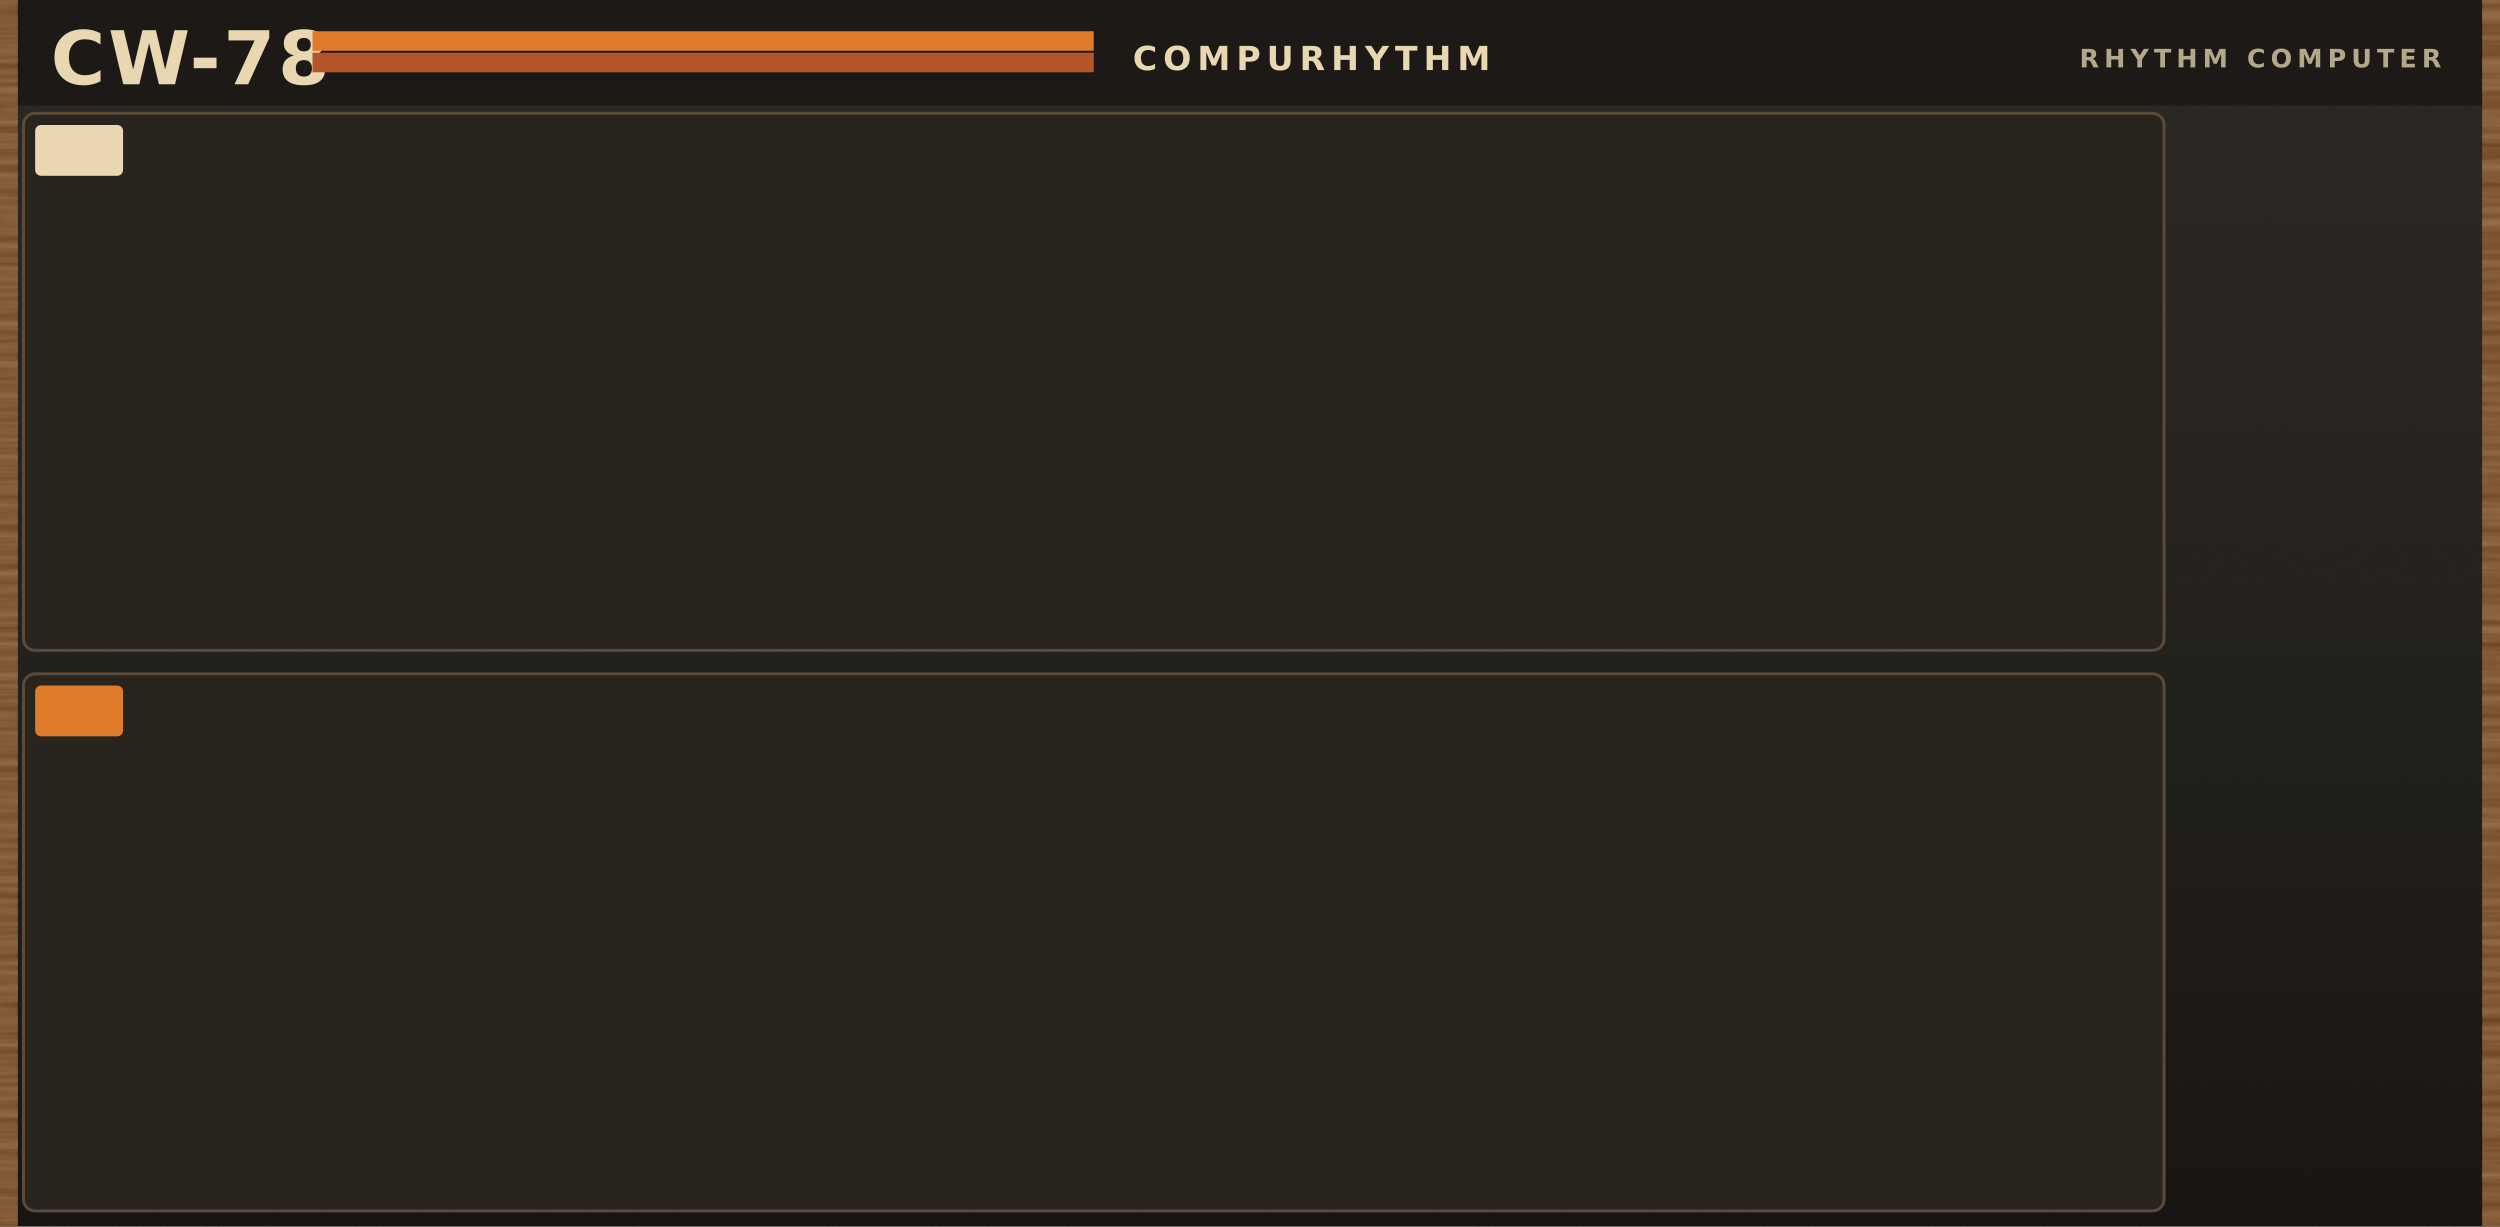
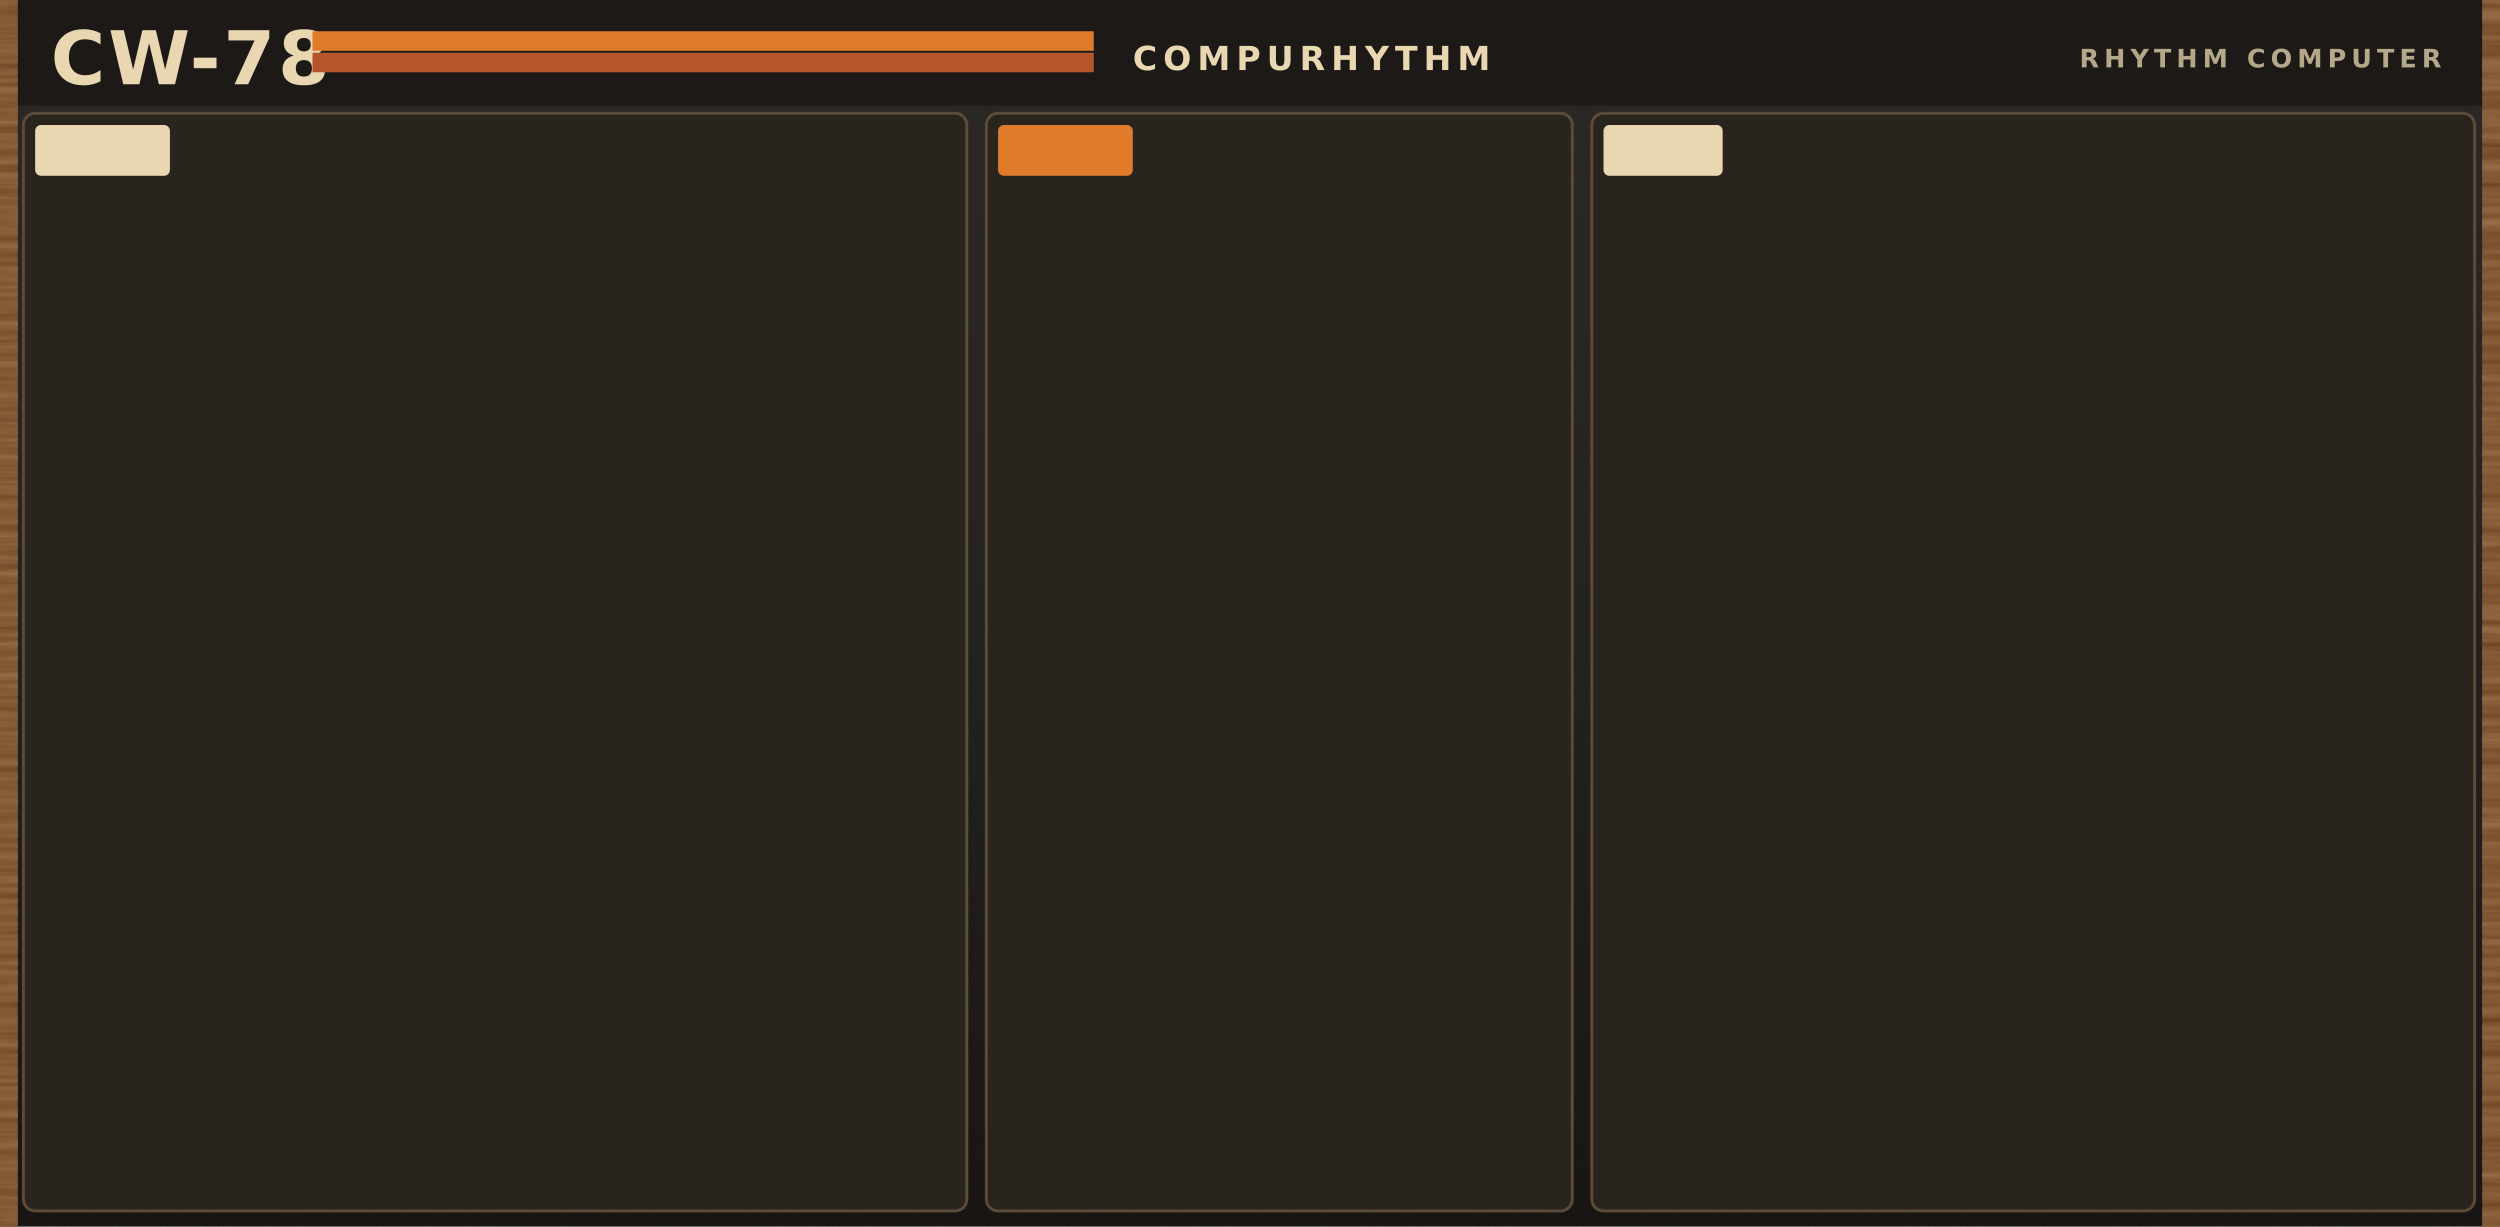
<svg xmlns="http://www.w3.org/2000/svg" width="1280" height="628" viewBox="0 0 1280 628">
  <defs>
    <filter id="brush" x="0" y="0" width="100%" height="100%">
      <feTurbulence type="fractalNoise" baseFrequency="0.002 0.9" numOctaves="2" seed="4" />
      <feColorMatrix values="0 0 0 0 1  0 0 0 0 1  0 0 0 0 1  0 0 0 0.16 0" />
    </filter>
    <filter id="grain" x="0" y="0" width="100%" height="100%">
      <feTurbulence type="fractalNoise" baseFrequency="0.9" numOctaves="2" seed="7" />
      <feColorMatrix values="0 0 0 0 0  0 0 0 0 0  0 0 0 0 0  0 0 0 0.10 0" />
    </filter>
    <filter id="woodf" x="0" y="0" width="100%" height="100%">
      <feTurbulence type="fractalNoise" baseFrequency="0.012 0.25" numOctaves="3" seed="11" />
      <feColorMatrix values="0 0 0 0 0.36  0 0 0 0 0.20  0 0 0 0 0.09  0 0 0 0.9 0" />
    </filter>
    <linearGradient id="screw" x1="0" y1="0" x2="1" y2="1">
      <stop offset="0" stop-color="#eee" />
      <stop offset="1" stop-color="#777" />
    </linearGradient>
    <linearGradient id="shade" x1="0" y1="0" x2="0" y2="1">
      <stop offset="0" stop-color="#fff" stop-opacity="0.07" />
      <stop offset="1" stop-color="#000" stop-opacity="0.12" />
    </linearGradient>
  </defs>
  <rect width="1280" height="628" fill="#1c1916" />
  <rect width="1280" height="628" filter="url(#grain)" />
  <rect width="1280" height="628" fill="url(#shade)" />
-   <rect x="12" y="58" width="1096" height="275" rx="6" fill="#2a241e" stroke="#5b4b38" stroke-width="1.5" />
-   <rect x="18" y="64" width="45" height="26" rx="3" fill="#e8d7b0" />
-   <rect x="12" y="345" width="1096" height="275" rx="6" fill="#2a241e" stroke="#5b4b38" stroke-width="1.5" />
-   <rect x="18" y="351" width="45" height="26" rx="3" fill="#e07b2c" />
+   <rect x="12" y="58" width="483" height="562" rx="6" fill="#2a241e" stroke="#5b4b38" stroke-width="1.5" />
+   <rect x="18" y="64" width="69" height="26" rx="3" fill="#e8d7b0" />
+   <rect x="505" y="58" width="300" height="562" rx="6" fill="#2a241e" stroke="#5b4b38" stroke-width="1.5" />
+   <rect x="511" y="64" width="69" height="26" rx="3" fill="#e07b2c" />
+   <rect x="815" y="58" width="452" height="562" rx="6" fill="#2a241e" stroke="#5b4b38" stroke-width="1.5" />
+   <rect x="821" y="64" width="61" height="26" rx="3" fill="#e8d7b0" />
  <rect x="0" y="0" width="1280" height="54" fill="#1c1916" />
  <text x="26" y="30" font-family="Titillium Web, DejaVu Sans, sans-serif" font-size="38" font-weight="700" fill="#e8d7b0" text-anchor="start" dominant-baseline="central" style="letter-spacing:0.04em;">CW-78</text>
  <rect x="160" y="16" width="400" height="10" fill="#e07b2c" />
  <rect x="160" y="27" width="400" height="10" fill="#b4562a" />
  <text x="580" y="30" font-family="Titillium Web, DejaVu Sans, sans-serif" font-size="17" font-weight="600" fill="#e8d7b0" text-anchor="start" dominant-baseline="central" style="letter-spacing:0.18em;">COMPURHYTHM</text>
  <text x="1250" y="30" font-family="Titillium Web, DejaVu Sans, sans-serif" font-size="13" font-weight="600" fill="#e8d7b0" text-anchor="end" dominant-baseline="central" style="letter-spacing:0.2em;" opacity="0.75">RHYTHM COMPUTER</text>
  <rect x="0" y="0" width="9" height="628" fill="#6b3f1d" />
  <rect x="0" y="0" width="9" height="628" filter="url(#woodf)" />
  <rect x="1271" y="0" width="9" height="628" fill="#6b3f1d" />
  <rect x="1271" y="0" width="9" height="628" filter="url(#woodf)" />
</svg>
